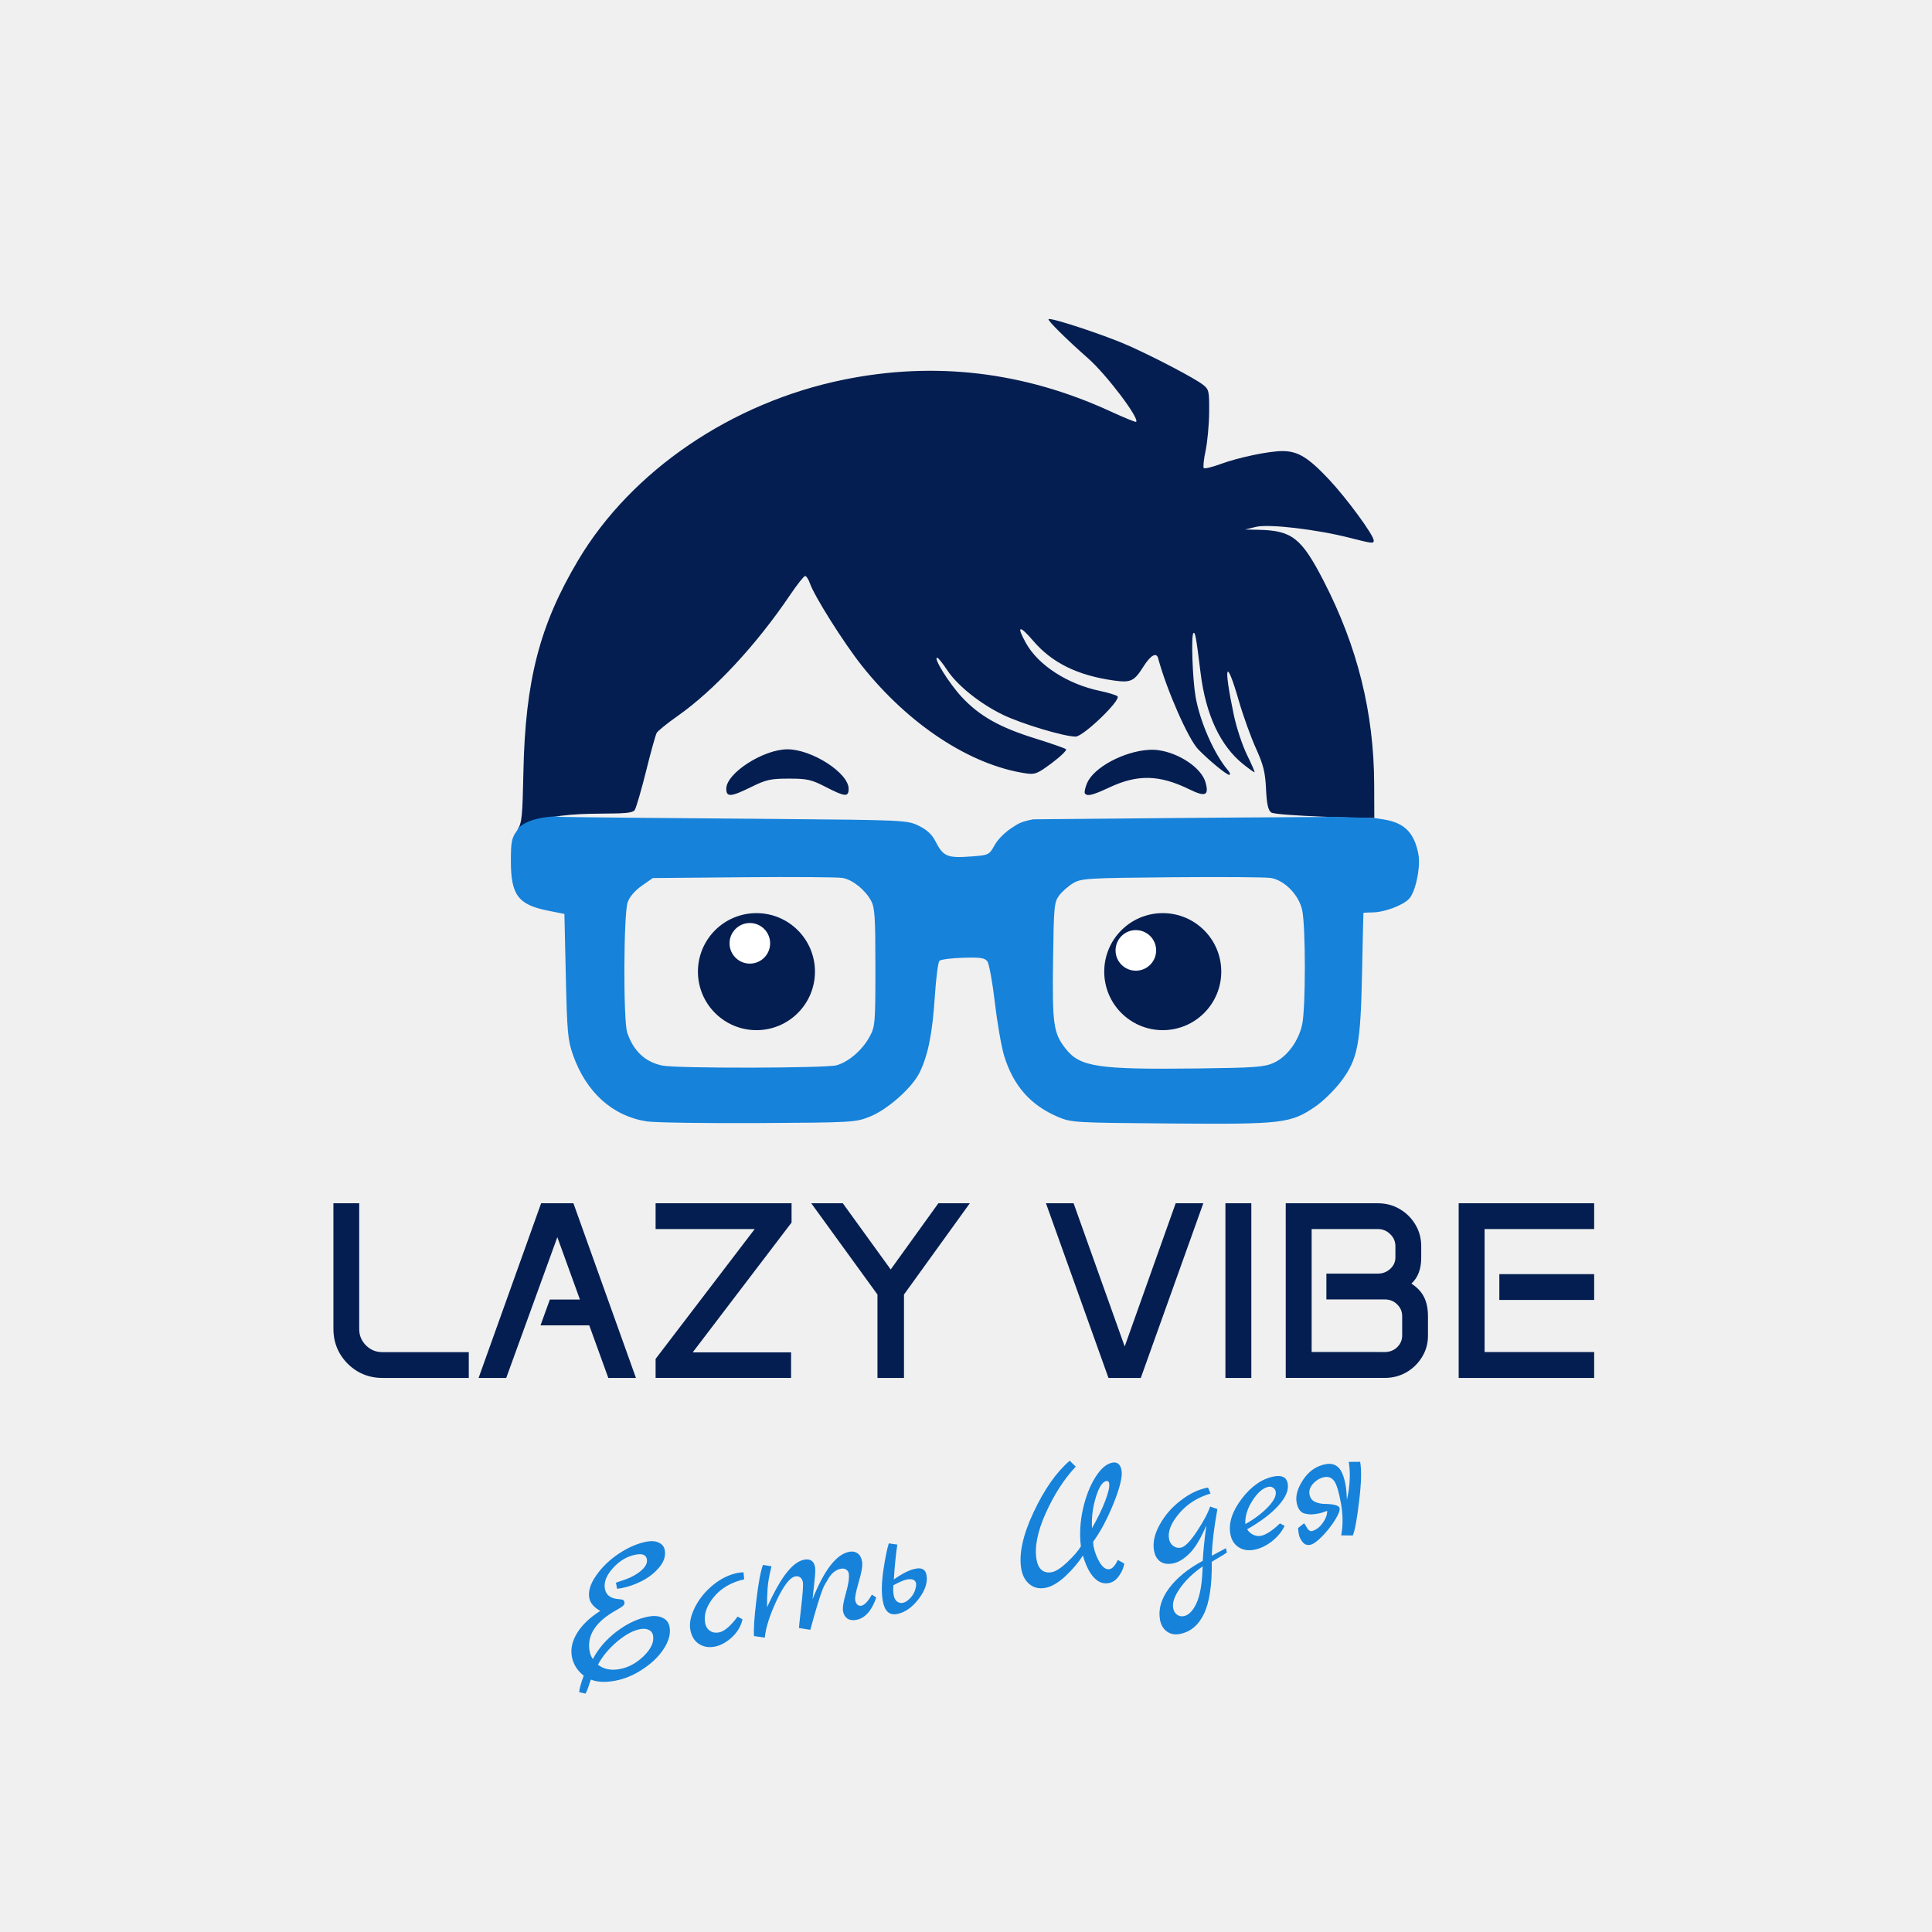
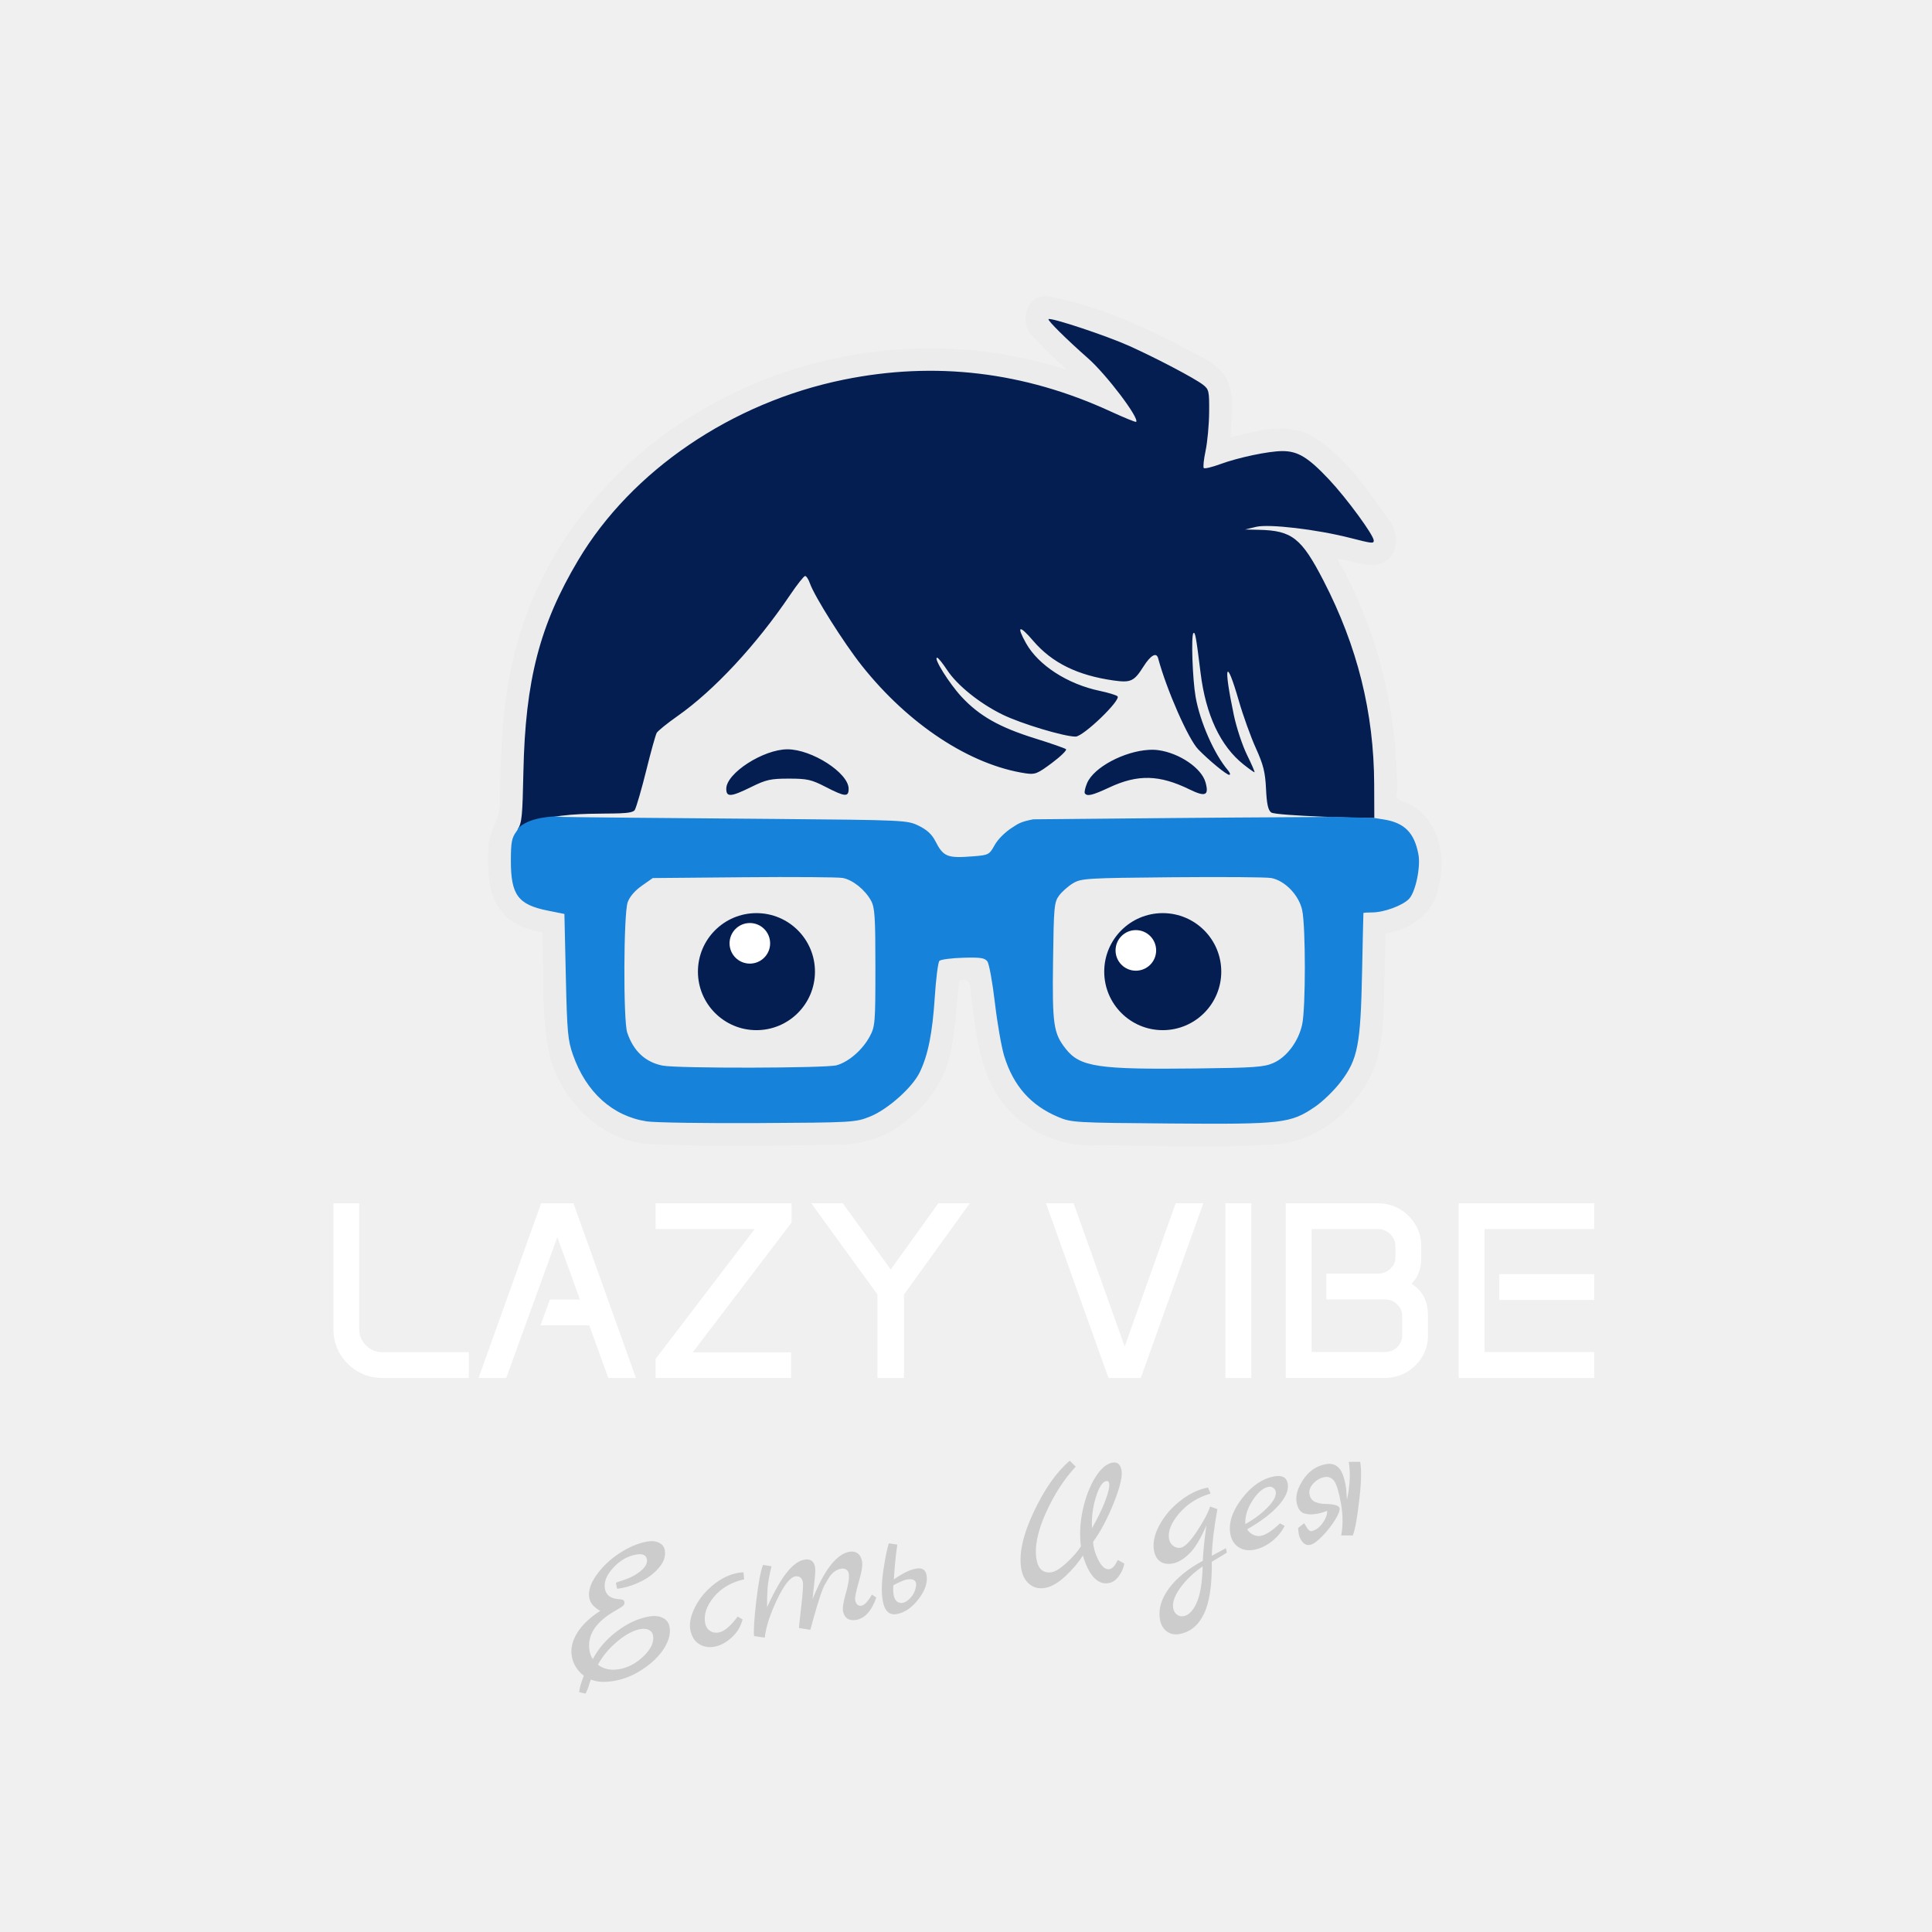
<svg xmlns="http://www.w3.org/2000/svg" width="512" height="512" viewBox="0 0 135.467 135.467" version="1.1" id="svg1" xml:space="preserve">
  <defs id="defs1" />
  <rect style="display:none;fill:#ffffff;stroke-width:0.622;stroke-linecap:round;stroke-linejoin:round;stroke-opacity:0.547" id="rect1" width="135.467" height="135.467" x="0" y="0" />
  <g id="layer4">
-     <path d="m 26.63,115.229 q 0,0.635 -0.61,1.13 -0.597,0.495 -1.384,0.724 -0.775,0.229 -1.499,0.229 -0.191,0 -0.279,-0.013 v -0.432 q 0.025,0 0.737,-0.114 0.711,-0.127 1.194,-0.432 0.495,-0.305 0.495,-0.686 0,-0.457 -0.686,-0.457 -0.927,0 -1.753,0.635 -0.826,0.635 -0.826,1.333 0,0.699 0.864,0.902 0.191,0.051 0.254,0.102 0.064,0.051 0.064,0.178 0,0.127 -0.127,0.216 -0.114,0.076 -0.546,0.229 -2.337,0.8 -2.337,2.489 0,0.343 0.127,0.584 0.775,-0.991 2.007,-1.613 1.232,-0.622 2.375,-0.622 0.597,0 0.953,0.267 0.356,0.254 0.356,0.711 0,0.711 -0.66,1.422 -0.66,0.711 -1.714,1.156 -1.041,0.457 -2.083,0.457 -1.029,0 -1.626,-0.381 -0.013,0.013 -0.114,0.191 -0.254,0.508 -0.432,0.711 l -0.419,-0.178 q 0.089,-0.356 0.521,-1.079 -0.584,-0.66 -0.584,-1.473 0,-0.826 0.66,-1.562 0.673,-0.749 1.867,-1.232 -0.597,-0.495 -0.597,-1.029 0,-0.724 0.762,-1.473 0.762,-0.762 1.854,-1.232 1.105,-0.47 2.07,-0.47 0.508,0 0.813,0.229 0.305,0.216 0.305,0.584 z m -2.667,5.144 q -0.749,0 -1.753,0.572 -0.991,0.572 -1.613,1.359 0.508,0.572 1.435,0.572 0.94,0 1.829,-0.597 0.902,-0.61 0.902,-1.308 0,-0.279 -0.216,-0.432 -0.216,-0.165 -0.584,-0.165 z m 6.871,0.343 0.305,0.254 q -0.305,0.699 -0.978,1.118 -0.673,0.419 -1.308,0.419 -0.622,0 -1.041,-0.394 -0.406,-0.394 -0.406,-1.079 0,-0.686 0.597,-1.486 0.597,-0.8 1.537,-1.321 0.953,-0.521 1.867,-0.521 0.127,0 0.381,0.025 l -0.038,0.495 q -1.397,0.064 -2.324,0.851 -0.914,0.787 -0.914,1.676 0,0.368 0.229,0.597 0.229,0.229 0.597,0.229 0.584,0 1.499,-0.864 z m 9.538,0.152 0.267,0.254 q -0.724,1.295 -1.664,1.295 -0.381,0 -0.597,-0.203 -0.203,-0.216 -0.203,-0.559 0,-0.356 0.419,-1.206 0.419,-0.851 0.445,-1.295 0.013,-0.203 -0.127,-0.33 -0.127,-0.127 -0.356,-0.127 -0.229,0 -0.47,0.114 -0.229,0.102 -0.457,0.343 -0.216,0.241 -0.406,0.47 -0.178,0.229 -0.406,0.648 -0.216,0.419 -0.368,0.699 -0.267,0.521 -0.762,1.562 l -0.762,-0.267 q 0,-0.038 0.419,-1.435 0.419,-1.397 0.419,-1.664 0,-0.267 -0.127,-0.381 -0.127,-0.127 -0.318,-0.127 -0.572,0 -1.587,1.422 -1.003,1.422 -1.283,2.426 l -0.724,-0.241 q 0.064,-0.673 0.597,-2.413 0.533,-1.753 0.902,-2.388 l 0.572,0.203 q -0.394,0.876 -0.546,1.486 -0.152,0.597 -0.267,1.283 1.092,-1.562 1.829,-2.184 0.737,-0.635 1.333,-0.635 0.648,0 0.648,0.648 0,0.254 -0.229,1.003 -0.216,0.749 -0.343,1.181 1.753,-2.819 3.137,-2.819 0.343,0 0.546,0.216 0.203,0.203 0.203,0.622 0,0.406 -0.483,1.359 -0.47,0.953 -0.47,1.206 0,0.241 0.102,0.356 0.102,0.114 0.254,0.114 0.33,0 0.864,-0.635 z m 3.315,-1.245 q 0.699,-0.025 0.699,0.572 0,0.787 -0.851,1.562 -0.838,0.762 -1.689,0.762 -0.8,0 -0.8,-1.079 0,-0.851 0.419,-2.108 0.432,-1.27 0.711,-1.791 l 0.572,0.191 q -0.33,0.965 -0.673,2.362 1.016,-0.47 1.613,-0.47 z m -0.203,1.308 q 0.076,-0.165 0.076,-0.33 -0.038,-0.343 -0.597,-0.343 -0.267,0 -0.991,0.229 -0.102,0.381 -0.102,0.686 0,0.292 0.14,0.47 0.152,0.178 0.394,0.178 0.254,0 0.597,-0.254 0.343,-0.267 0.483,-0.635 z m 14.287,0.597 0.406,0.33 q -0.152,0.432 -0.521,0.787 -0.368,0.368 -0.8,0.368 -0.584,0 -0.953,-0.572 -0.368,-0.572 -0.483,-1.651 -0.584,0.635 -1.46,1.206 -0.876,0.559 -1.537,0.559 -0.66,0 -1.041,-0.445 -0.381,-0.445 -0.381,-1.143 0,-1.587 1.549,-3.772 1.549,-2.184 3.137,-3.111 l 0.343,0.483 q -1.448,1.079 -2.654,2.845 -1.206,1.765 -1.206,3.099 0,0.495 0.229,0.775 0.241,0.267 0.66,0.267 0.432,0 1.194,-0.495 0.762,-0.495 1.143,-0.927 0.064,-1.232 0.584,-2.502 0.533,-1.27 1.257,-2.07 0.737,-0.813 1.372,-0.813 0.533,0 0.533,0.648 0,0.648 -0.953,2.172 -0.953,1.511 -1.892,2.4 -0.025,0.203 -0.025,0.33 0,0.559 0.216,1.168 0.229,0.597 0.597,0.597 0.318,0 0.686,-0.533 z m 0.191,-5.588 q -0.419,0 -0.927,0.991 -0.508,0.978 -0.648,2.083 0.787,-0.94 1.257,-1.727 0.483,-0.8 0.483,-1.156 0,-0.191 -0.165,-0.191 z m 7.417,6.121 0.013,0.305 q -0.127,0.076 -1.156,0.457 -0.406,2.426 -1.194,3.505 -0.787,1.079 -1.93,1.079 -0.533,0 -0.851,-0.343 -0.318,-0.343 -0.318,-0.889 0,-1.092 1.003,-2.045 1.003,-0.94 2.68,-1.486 0.191,-0.851 0.686,-2.4 -0.851,1.295 -1.549,1.753 -0.686,0.457 -1.245,0.457 -0.559,0 -0.851,-0.305 -0.279,-0.305 -0.279,-0.813 0,-0.838 0.699,-1.702 0.699,-0.876 1.753,-1.422 1.067,-0.559 2.057,-0.559 l 0.102,0.445 q -1.41,0.152 -2.426,0.991 -1.003,0.838 -1.003,1.613 0,0.33 0.203,0.546 0.203,0.216 0.495,0.216 0.432,0 1.308,-0.914 0.876,-0.914 1.232,-1.562 l 0.47,0.267 q -0.699,1.867 -0.965,3.15 z m -1.829,0.965 q -1.105,0.508 -1.829,1.219 -0.724,0.711 -0.724,1.295 0,0.305 0.178,0.495 0.178,0.191 0.445,0.191 0.533,0 1.054,-0.749 0.521,-0.749 0.876,-2.451 z m 5.867,-2.007 0.292,0.229 q -0.394,0.546 -1.079,0.914 -0.686,0.356 -1.333,0.356 -0.648,0 -1.041,-0.381 -0.394,-0.381 -0.394,-1.003 0,-1.168 1.232,-2.299 1.245,-1.13 2.515,-1.13 0.838,0 0.838,0.66 0,0.686 -0.889,1.384 -0.876,0.699 -2.477,1.27 0.114,0.292 0.356,0.457 0.241,0.165 0.495,0.165 0.546,0 1.486,-0.622 z m -2.4,-0.381 q 1.029,-0.356 1.765,-0.889 0.737,-0.533 0.737,-0.978 0,-0.165 -0.127,-0.292 -0.127,-0.127 -0.292,-0.127 -0.597,0 -1.295,0.749 -0.686,0.737 -0.787,1.537 z m 3.594,0.927 0.47,-0.254 q 0.038,0.051 0.102,0.229 0.127,0.406 0.33,0.406 0.445,-0.025 0.838,-0.406 0.406,-0.381 0.483,-0.8 -0.406,0.076 -0.66,0.076 -0.254,0 -0.47,-0.025 -0.203,-0.038 -0.419,-0.127 -0.457,-0.178 -0.457,-0.889 0,-0.724 0.749,-1.499 0.749,-0.775 1.753,-0.775 0.533,0 0.813,0.381 0.279,0.381 0.279,1.333 0,0.33 -0.089,1.003 0.572,-1.359 0.597,-2.591 l 0.787,0.14 q 0,0.889 -0.559,2.692 -0.546,1.803 -0.864,2.299 l -0.8,-0.152 q 0.381,-0.991 0.381,-2.21 0,-1.219 -0.178,-1.6 -0.191,-0.419 -0.635,-0.419 -0.432,0 -0.838,0.292 -0.394,0.292 -0.406,0.686 -0.013,0.394 0.279,0.61 0.305,0.203 0.66,0.267 0.965,0.191 0.965,0.483 0,0.241 -0.47,0.762 -0.47,0.521 -1.092,0.965 -0.61,0.432 -0.94,0.432 -0.318,0 -0.483,-0.305 -0.152,-0.292 -0.152,-0.546 0,-0.254 0.025,-0.457 z" id="text16" style="font-size:12.7px;font-family:'Marck Script';-inkscape-font-specification:'Marck Script';text-align:center;text-anchor:middle;fill:#1682da;stroke-width:1.587;stroke-linecap:round;stroke-linejoin:round;stroke-opacity:0.547" transform="rotate(-10.1982)" aria-label="Есть Идея" />
-     <path d="m 23.378,84.37 h 1.809 v 8.819 q 0,0.672 0.474,1.145 0.474,0.474 1.137,0.474 h 6.072 v 1.809 h -6.072 q -0.939,0 -1.723,-0.456 -0.775,-0.465 -1.24,-1.24 -0.456,-0.784 -0.456,-1.731 z m 14.564,0 h 2.265 l 4.384,12.247 H 42.653 L 41.318,92.931 H 37.899 l 0.655,-1.809 h 2.11 l -1.585,-4.375 -3.583,9.87 h -1.938 z m 8.027,10.912 6.95,-9.104 h -6.95 v -1.809 h 9.534 v 1.352 l -6.933,9.104 h 6.899 v 1.791 h -9.5 z m 13.126,-10.912 3.359,4.642 3.342,-4.642 h 2.205 l -4.616,6.399 v 5.848 h -1.86 v -5.848 l -4.642,-6.399 z m 16.183,0 3.583,10.042 3.574,-10.042 h 1.938 L 79.989,96.618 H 77.724 L 73.34,84.37 Z m 10.645,0 h 1.817 v 12.247 h -1.817 z m 4.229,0 h 6.451 q 0.853,0 1.542,0.405 0.689,0.405 1.094,1.085 0.413,0.68 0.413,1.524 v 0.801 q 0,1.197 -0.689,1.817 0.612,0.396 0.887,0.947 0.276,0.543 0.276,1.361 v 1.352 q 0,0.81 -0.413,1.481 -0.405,0.672 -1.094,1.077 -0.689,0.396 -1.524,0.396 h -6.942 z m 6.959,10.43 q 0.5,0 0.853,-0.336 0.353,-0.345 0.353,-0.827 v -1.352 q 0,-0.482 -0.353,-0.827 -0.353,-0.345 -0.861,-0.345 h -4.1 v -1.809 h 3.6 q 0.508,0 0.87,-0.327 0.37,-0.336 0.37,-0.81 v -0.784 q 0,-0.5 -0.37,-0.853 -0.362,-0.353 -0.87,-0.353 h -4.634 v 8.621 z m 5.168,-10.43 h 9.5 v 1.809 h -7.683 v 8.621 h 7.683 v 1.817 h -9.5 z m 2.851,4.97 h 6.649 v 1.809 h -6.649 z" id="text15" style="font-size:17.639px;font-family:Anta;-inkscape-font-specification:Anta;text-align:center;text-anchor:middle;fill:#041e51;stroke-width:1.587;stroke-linecap:round;stroke-linejoin:round;stroke-opacity:0.547" aria-label="LAZY VIBE" />
+     <path d="m 26.63,115.229 q 0,0.635 -0.61,1.13 -0.597,0.495 -1.384,0.724 -0.775,0.229 -1.499,0.229 -0.191,0 -0.279,-0.013 v -0.432 q 0.025,0 0.737,-0.114 0.711,-0.127 1.194,-0.432 0.495,-0.305 0.495,-0.686 0,-0.457 -0.686,-0.457 -0.927,0 -1.753,0.635 -0.826,0.635 -0.826,1.333 0,0.699 0.864,0.902 0.191,0.051 0.254,0.102 0.064,0.051 0.064,0.178 0,0.127 -0.127,0.216 -0.114,0.076 -0.546,0.229 -2.337,0.8 -2.337,2.489 0,0.343 0.127,0.584 0.775,-0.991 2.007,-1.613 1.232,-0.622 2.375,-0.622 0.597,0 0.953,0.267 0.356,0.254 0.356,0.711 0,0.711 -0.66,1.422 -0.66,0.711 -1.714,1.156 -1.041,0.457 -2.083,0.457 -1.029,0 -1.626,-0.381 -0.013,0.013 -0.114,0.191 -0.254,0.508 -0.432,0.711 l -0.419,-0.178 q 0.089,-0.356 0.521,-1.079 -0.584,-0.66 -0.584,-1.473 0,-0.826 0.66,-1.562 0.673,-0.749 1.867,-1.232 -0.597,-0.495 -0.597,-1.029 0,-0.724 0.762,-1.473 0.762,-0.762 1.854,-1.232 1.105,-0.47 2.07,-0.47 0.508,0 0.813,0.229 0.305,0.216 0.305,0.584 z m -2.667,5.144 q -0.749,0 -1.753,0.572 -0.991,0.572 -1.613,1.359 0.508,0.572 1.435,0.572 0.94,0 1.829,-0.597 0.902,-0.61 0.902,-1.308 0,-0.279 -0.216,-0.432 -0.216,-0.165 -0.584,-0.165 z m 6.871,0.343 0.305,0.254 q -0.305,0.699 -0.978,1.118 -0.673,0.419 -1.308,0.419 -0.622,0 -1.041,-0.394 -0.406,-0.394 -0.406,-1.079 0,-0.686 0.597,-1.486 0.597,-0.8 1.537,-1.321 0.953,-0.521 1.867,-0.521 0.127,0 0.381,0.025 l -0.038,0.495 q -1.397,0.064 -2.324,0.851 -0.914,0.787 -0.914,1.676 0,0.368 0.229,0.597 0.229,0.229 0.597,0.229 0.584,0 1.499,-0.864 z m 9.538,0.152 0.267,0.254 q -0.724,1.295 -1.664,1.295 -0.381,0 -0.597,-0.203 -0.203,-0.216 -0.203,-0.559 0,-0.356 0.419,-1.206 0.419,-0.851 0.445,-1.295 0.013,-0.203 -0.127,-0.33 -0.127,-0.127 -0.356,-0.127 -0.229,0 -0.47,0.114 -0.229,0.102 -0.457,0.343 -0.216,0.241 -0.406,0.47 -0.178,0.229 -0.406,0.648 -0.216,0.419 -0.368,0.699 -0.267,0.521 -0.762,1.562 l -0.762,-0.267 q 0,-0.038 0.419,-1.435 0.419,-1.397 0.419,-1.664 0,-0.267 -0.127,-0.381 -0.127,-0.127 -0.318,-0.127 -0.572,0 -1.587,1.422 -1.003,1.422 -1.283,2.426 l -0.724,-0.241 q 0.064,-0.673 0.597,-2.413 0.533,-1.753 0.902,-2.388 l 0.572,0.203 q -0.394,0.876 -0.546,1.486 -0.152,0.597 -0.267,1.283 1.092,-1.562 1.829,-2.184 0.737,-0.635 1.333,-0.635 0.648,0 0.648,0.648 0,0.254 -0.229,1.003 -0.216,0.749 -0.343,1.181 1.753,-2.819 3.137,-2.819 0.343,0 0.546,0.216 0.203,0.203 0.203,0.622 0,0.406 -0.483,1.359 -0.47,0.953 -0.47,1.206 0,0.241 0.102,0.356 0.102,0.114 0.254,0.114 0.33,0 0.864,-0.635 z m 3.315,-1.245 q 0.699,-0.025 0.699,0.572 0,0.787 -0.851,1.562 -0.838,0.762 -1.689,0.762 -0.8,0 -0.8,-1.079 0,-0.851 0.419,-2.108 0.432,-1.27 0.711,-1.791 l 0.572,0.191 q -0.33,0.965 -0.673,2.362 1.016,-0.47 1.613,-0.47 z m -0.203,1.308 q 0.076,-0.165 0.076,-0.33 -0.038,-0.343 -0.597,-0.343 -0.267,0 -0.991,0.229 -0.102,0.381 -0.102,0.686 0,0.292 0.14,0.47 0.152,0.178 0.394,0.178 0.254,0 0.597,-0.254 0.343,-0.267 0.483,-0.635 z m 14.287,0.597 0.406,0.33 q -0.152,0.432 -0.521,0.787 -0.368,0.368 -0.8,0.368 -0.584,0 -0.953,-0.572 -0.368,-0.572 -0.483,-1.651 -0.584,0.635 -1.46,1.206 -0.876,0.559 -1.537,0.559 -0.66,0 -1.041,-0.445 -0.381,-0.445 -0.381,-1.143 0,-1.587 1.549,-3.772 1.549,-2.184 3.137,-3.111 l 0.343,0.483 q -1.448,1.079 -2.654,2.845 -1.206,1.765 -1.206,3.099 0,0.495 0.229,0.775 0.241,0.267 0.66,0.267 0.432,0 1.194,-0.495 0.762,-0.495 1.143,-0.927 0.064,-1.232 0.584,-2.502 0.533,-1.27 1.257,-2.07 0.737,-0.813 1.372,-0.813 0.533,0 0.533,0.648 0,0.648 -0.953,2.172 -0.953,1.511 -1.892,2.4 -0.025,0.203 -0.025,0.33 0,0.559 0.216,1.168 0.229,0.597 0.597,0.597 0.318,0 0.686,-0.533 z m 0.191,-5.588 q -0.419,0 -0.927,0.991 -0.508,0.978 -0.648,2.083 0.787,-0.94 1.257,-1.727 0.483,-0.8 0.483,-1.156 0,-0.191 -0.165,-0.191 z m 7.417,6.121 0.013,0.305 q -0.127,0.076 -1.156,0.457 -0.406,2.426 -1.194,3.505 -0.787,1.079 -1.93,1.079 -0.533,0 -0.851,-0.343 -0.318,-0.343 -0.318,-0.889 0,-1.092 1.003,-2.045 1.003,-0.94 2.68,-1.486 0.191,-0.851 0.686,-2.4 -0.851,1.295 -1.549,1.753 -0.686,0.457 -1.245,0.457 -0.559,0 -0.851,-0.305 -0.279,-0.305 -0.279,-0.813 0,-0.838 0.699,-1.702 0.699,-0.876 1.753,-1.422 1.067,-0.559 2.057,-0.559 l 0.102,0.445 q -1.41,0.152 -2.426,0.991 -1.003,0.838 -1.003,1.613 0,0.33 0.203,0.546 0.203,0.216 0.495,0.216 0.432,0 1.308,-0.914 0.876,-0.914 1.232,-1.562 l 0.47,0.267 q -0.699,1.867 -0.965,3.15 z m -1.829,0.965 q -1.105,0.508 -1.829,1.219 -0.724,0.711 -0.724,1.295 0,0.305 0.178,0.495 0.178,0.191 0.445,0.191 0.533,0 1.054,-0.749 0.521,-0.749 0.876,-2.451 z m 5.867,-2.007 0.292,0.229 q -0.394,0.546 -1.079,0.914 -0.686,0.356 -1.333,0.356 -0.648,0 -1.041,-0.381 -0.394,-0.381 -0.394,-1.003 0,-1.168 1.232,-2.299 1.245,-1.13 2.515,-1.13 0.838,0 0.838,0.66 0,0.686 -0.889,1.384 -0.876,0.699 -2.477,1.27 0.114,0.292 0.356,0.457 0.241,0.165 0.495,0.165 0.546,0 1.486,-0.622 z m -2.4,-0.381 q 1.029,-0.356 1.765,-0.889 0.737,-0.533 0.737,-0.978 0,-0.165 -0.127,-0.292 -0.127,-0.127 -0.292,-0.127 -0.597,0 -1.295,0.749 -0.686,0.737 -0.787,1.537 z m 3.594,0.927 0.47,-0.254 q 0.038,0.051 0.102,0.229 0.127,0.406 0.33,0.406 0.445,-0.025 0.838,-0.406 0.406,-0.381 0.483,-0.8 -0.406,0.076 -0.66,0.076 -0.254,0 -0.47,-0.025 -0.203,-0.038 -0.419,-0.127 -0.457,-0.178 -0.457,-0.889 0,-0.724 0.749,-1.499 0.749,-0.775 1.753,-0.775 0.533,0 0.813,0.381 0.279,0.381 0.279,1.333 0,0.33 -0.089,1.003 0.572,-1.359 0.597,-2.591 l 0.787,0.14 q 0,0.889 -0.559,2.692 -0.546,1.803 -0.864,2.299 l -0.8,-0.152 q 0.381,-0.991 0.381,-2.21 0,-1.219 -0.178,-1.6 -0.191,-0.419 -0.635,-0.419 -0.432,0 -0.838,0.292 -0.394,0.292 -0.406,0.686 -0.013,0.394 0.279,0.61 0.305,0.203 0.66,0.267 0.965,0.191 0.965,0.483 0,0.241 -0.47,0.762 -0.47,0.521 -1.092,0.965 -0.61,0.432 -0.94,0.432 -0.318,0 -0.483,-0.305 -0.152,-0.292 -0.152,-0.546 0,-0.254 0.025,-0.457 z" id="text16" style="font-size:12.7px;font-family:'Marck Script';-inkscape-font-specification:'Marck Script';text-align:center;text-anchor:middle;fill:#cccccc;stroke-width:1.058;stroke-linecap:round;stroke-linejoin:round;stroke-opacity:1;stroke:none;paint-order:stroke markers fill;stroke-dasharray:none" transform="rotate(-10.1982)" aria-label="Есть Идея" />
+     <path d="m 23.378,84.37 h 1.809 v 8.819 q 0,0.672 0.474,1.145 0.474,0.474 1.137,0.474 h 6.072 v 1.809 h -6.072 q -0.939,0 -1.723,-0.456 -0.775,-0.465 -1.24,-1.24 -0.456,-0.784 -0.456,-1.731 z m 14.564,0 h 2.265 l 4.384,12.247 H 42.653 L 41.318,92.931 H 37.899 l 0.655,-1.809 h 2.11 l -1.585,-4.375 -3.583,9.87 h -1.938 z m 8.027,10.912 6.95,-9.104 h -6.95 v -1.809 h 9.534 v 1.352 l -6.933,9.104 h 6.899 v 1.791 h -9.5 z m 13.126,-10.912 3.359,4.642 3.342,-4.642 h 2.205 l -4.616,6.399 v 5.848 h -1.86 v -5.848 l -4.642,-6.399 z m 16.183,0 3.583,10.042 3.574,-10.042 h 1.938 L 79.989,96.618 H 77.724 L 73.34,84.37 Z m 10.645,0 h 1.817 v 12.247 h -1.817 z m 4.229,0 h 6.451 q 0.853,0 1.542,0.405 0.689,0.405 1.094,1.085 0.413,0.68 0.413,1.524 v 0.801 q 0,1.197 -0.689,1.817 0.612,0.396 0.887,0.947 0.276,0.543 0.276,1.361 v 1.352 q 0,0.81 -0.413,1.481 -0.405,0.672 -1.094,1.077 -0.689,0.396 -1.524,0.396 h -6.942 z m 6.959,10.43 q 0.5,0 0.853,-0.336 0.353,-0.345 0.353,-0.827 v -1.352 q 0,-0.482 -0.353,-0.827 -0.353,-0.345 -0.861,-0.345 h -4.1 v -1.809 h 3.6 q 0.508,0 0.87,-0.327 0.37,-0.336 0.37,-0.81 v -0.784 q 0,-0.5 -0.37,-0.853 -0.362,-0.353 -0.87,-0.353 h -4.634 v 8.621 z m 5.168,-10.43 h 9.5 v 1.809 h -7.683 v 8.621 h 7.683 v 1.817 h -9.5 z m 2.851,4.97 h 6.649 v 1.809 h -6.649 z" id="text15" style="font-size:17.639px;font-family:Anta;-inkscape-font-specification:Anta;text-align:center;text-anchor:middle;fill:#ffffff;stroke-width:1.058;stroke-linecap:round;stroke-linejoin:round;stroke-opacity:1;stroke:none;paint-order:stroke markers fill;stroke-dasharray:none" aria-label="LAZY VIBE" />
  </g>
-   <g id="layer1">
-     <path id="path8" style="fill:#041e51;stroke-width:0.507;fill-opacity:1" d="m 73.52,22.378 c -0.084,0.084 1.264,1.419 2.771,2.746 1.289,1.134 3.618,4.211 3.373,4.456 -0.035,0.035 -0.843,-0.295 -1.796,-0.733 -6.061,-2.787 -12.31,-3.53 -18.715,-2.225 -7.842,1.598 -14.871,6.377 -18.608,12.651 -2.702,4.536 -3.711,8.431 -3.845,14.839 -0.065,3.128 -0.107,3.59 -0.402,4.04 2.715,-1.723 7.872,-0.727 8.213,-1.363 0.119,-0.222 0.48,-1.469 0.803,-2.771 0.322,-1.302 0.651,-2.483 0.73,-2.626 0.08,-0.142 0.739,-0.676 1.466,-1.186 2.566,-1.802 5.529,-4.99 7.893,-8.494 0.492,-0.729 0.964,-1.325 1.05,-1.325 0.086,0 0.236,0.231 0.335,0.514 0.321,0.92 2.38,4.185 3.642,5.775 3.28,4.132 7.603,6.972 11.496,7.55 0.649,0.096 0.819,0.028 1.836,-0.732 0.616,-0.461 1.059,-0.894 0.983,-0.962 -0.076,-0.068 -1.063,-0.412 -2.193,-0.764 -2.476,-0.772 -3.889,-1.573 -5.13,-2.91 -0.872,-0.94 -2.008,-2.762 -1.708,-2.74 0.075,0.005 0.383,0.387 0.686,0.849 0.707,1.08 2.287,2.353 3.898,3.14 1.3,0.636 4.308,1.541 5.119,1.542 0.542,1.52e-4 3.22,-2.579 2.938,-2.829 -0.095,-0.084 -0.655,-0.254 -1.244,-0.378 -2.263,-0.475 -4.306,-1.797 -5.173,-3.349 -0.69,-1.234 -0.469,-1.303 0.509,-0.158 1.316,1.541 3.112,2.425 5.648,2.78 1.194,0.167 1.427,0.058 2.081,-0.978 0.501,-0.794 0.91,-1.026 1.028,-0.585 0.597,2.218 2.118,5.675 2.812,6.39 0.755,0.778 1.982,1.787 2.172,1.787 0.101,0 0.064,-0.141 -0.083,-0.313 -0.97,-1.14 -1.963,-3.393 -2.273,-5.156 -0.215,-1.223 -0.322,-4.297 -0.155,-4.464 0.124,-0.124 0.191,0.244 0.504,2.783 0.364,2.948 1.394,5.141 3.019,6.428 0.377,0.299 0.72,0.543 0.762,0.543 0.042,0 -0.192,-0.543 -0.519,-1.206 -0.327,-0.664 -0.747,-1.931 -0.932,-2.815 -0.749,-3.577 -0.548,-4.113 0.36,-0.964 0.295,1.022 0.828,2.501 1.184,3.288 0.531,1.172 0.66,1.687 0.715,2.86 0.05,1.054 0.144,1.488 0.36,1.653 0.322,0.246 6.869,0.414 7.233,0.393 l -0.009,-2.365 c -0.019,-5.035 -1.172,-9.666 -3.555,-14.282 -1.542,-2.986 -2.205,-3.51 -4.518,-3.563 l -0.983,-0.022 0.781,-0.187 c 0.898,-0.215 4.256,0.18 6.584,0.776 1.552,0.397 1.661,0.409 1.661,0.184 0,-0.373 -1.9,-2.965 -3.137,-4.28 -1.461,-1.553 -2.18,-1.991 -3.268,-1.991 -0.959,0 -3.089,0.448 -4.369,0.919 -0.568,0.209 -1.083,0.331 -1.143,0.271 -0.06,-0.06 -0.003,-0.607 0.126,-1.215 0.129,-0.609 0.241,-1.821 0.249,-2.694 0.013,-1.49 -0.014,-1.61 -0.433,-1.935 -0.577,-0.448 -3.247,-1.852 -5.17,-2.719 -1.593,-0.718 -5.516,-2.019 -5.659,-1.876 z M 55.215,52.54 c -1.69,0 -4.29,1.675 -4.29,2.764 0,0.607 0.317,0.583 1.761,-0.128 1.037,-0.511 1.355,-0.581 2.629,-0.581 1.284,0 1.577,0.066 2.576,0.581 1.363,0.702 1.613,0.723 1.613,0.13 0,-1.105 -2.576,-2.766 -4.29,-2.766 z m 25.315,0.04 c -1.688,0.101 -3.836,1.209 -4.31,2.338 -0.131,0.312 -0.201,0.629 -0.155,0.703 0.148,0.239 0.532,0.149 1.717,-0.406 1.996,-0.934 3.511,-0.897 5.624,0.137 1.116,0.546 1.379,0.43 1.122,-0.495 -0.277,-0.997 -1.827,-2.054 -3.308,-2.257 -0.216,-0.03 -0.448,-0.036 -0.689,-0.021 z" />
-     <path id="path1" style="display:inline;fill:#1682da;stroke-width:0.507;fill-opacity:1" d="m 39.448,57.235 -0.421,0.008 c 0,0 -1.737,1.78e-4 -2.581,0.728 -0.02,0.017 -0.046,0.029 -0.068,0.044 -0.047,0.09 -0.09,0.18 -0.155,0.268 -0.344,0.465 -0.402,0.767 -0.402,2.092 0,2.378 0.508,3.059 2.592,3.476 l 1.162,0.233 0.099,4.371 c 0.089,3.932 0.14,4.486 0.504,5.518 0.924,2.62 2.774,4.287 5.169,4.655 0.561,0.086 4.077,0.14 7.812,0.119 6.616,-0.037 6.819,-0.048 7.826,-0.448 1.246,-0.494 2.987,-2.04 3.505,-3.114 0.585,-1.213 0.89,-2.739 1.054,-5.269 0.084,-1.305 0.231,-2.45 0.326,-2.545 0.095,-0.095 0.84,-0.192 1.657,-0.216 1.226,-0.036 1.524,0.009 1.707,0.26 0.122,0.167 0.359,1.476 0.527,2.908 0.168,1.432 0.461,3.107 0.651,3.722 0.645,2.088 1.85,3.454 3.763,4.265 0.947,0.402 1.13,0.413 7.898,0.467 7.849,0.062 8.419,-0.004 10.14,-1.177 0.54,-0.368 1.354,-1.161 1.808,-1.762 1.185,-1.57 1.381,-2.58 1.484,-7.661 0.046,-2.261 0.088,-4.131 0.094,-4.156 0.006,-0.025 0.278,-0.044 0.605,-0.044 0.843,0 2.154,-0.484 2.601,-0.959 0.451,-0.48 0.817,-2.228 0.651,-3.11 -0.286,-1.524 -0.981,-2.222 -2.441,-2.451 l -0.651,-0.102 v -5.16e-4 l -0.01,0.002 -3.064,-0.086 c 0.874,0.02 -5.068,0.033 -10.831,0.086 l -10.015,0.092 c -0.84,0.168 -1.023,0.283 -1.422,0.548 -0.521,0.322 -1.039,0.831 -1.274,1.251 -0.386,0.69 -0.426,0.711 -1.541,0.798 -1.799,0.14 -2.061,0.032 -2.632,-1.086 -0.233,-0.456 -0.594,-0.787 -1.158,-1.06 -0.807,-0.391 -0.959,-0.398 -10.239,-0.479 -5.181,-0.045 -15.045,-0.115 -15.172,-0.156 -0.027,-0.009 0.261,-0.021 0.442,-0.032 z m 17.362,4.266 c 1.26,0.009 2.122,0.03 2.282,0.06 0.699,0.131 1.564,0.825 1.983,1.591 0.264,0.483 0.306,1.125 0.306,4.671 0,3.889 -0.021,4.151 -0.392,4.843 -0.506,0.946 -1.477,1.791 -2.329,2.028 -0.753,0.209 -11.175,0.229 -12.204,0.023 -1.21,-0.242 -2.044,-1.021 -2.478,-2.318 -0.281,-0.84 -0.256,-8.295 0.03,-9.126 0.134,-0.388 0.502,-0.821 0.988,-1.162 l 0.775,-0.544 6.37,-0.057 c 1.752,-0.016 3.409,-0.018 4.669,-0.008 z m 30.041,5.16e-4 c 1.257,0.01 2.12,0.032 2.284,0.063 0.962,0.18 1.946,1.202 2.171,2.255 0.248,1.157 0.248,6.85 0,8.007 -0.255,1.188 -1.075,2.289 -2.014,2.705 -0.657,0.291 -1.333,0.339 -5.395,0.387 -6.918,0.081 -8.172,-0.108 -9.173,-1.381 -0.856,-1.089 -0.945,-1.696 -0.887,-6.11 0.051,-3.88 0.078,-4.168 0.43,-4.641 0.207,-0.277 0.65,-0.665 0.983,-0.862 0.571,-0.336 0.986,-0.361 6.947,-0.414 1.743,-0.016 3.395,-0.018 4.652,-0.008 z" />
+   <g id="g10">
+     <path id="path2" style="fill:#ececec;fill-opacity:1;stroke-width:0.507" d="m 73.199,20.779 c -1.358,0.078 -1.654,1.937 -0.813,2.79 0.779,0.815 1.594,1.599 2.42,2.366 -8.385,-2.742 -17.893,-1.699 -25.502,2.758 -6.573,3.756 -11.699,10.189 -13.342,17.633 -0.792,3.286 -0.843,6.678 -0.914,10.038 0.004,1.102 -0.814,1.975 -0.801,3.084 -0.034,1.565 -0.106,3.381 1.052,4.601 0.692,0.783 1.711,1.182 2.726,1.322 0.142,2.974 -0.131,6.014 0.587,8.928 0.948,3.148 3.816,5.897 7.224,5.928 4.319,0.196 8.646,0.095 12.967,0.037 1.744,-0.022 3.483,-0.571 4.808,-1.73 1.725,-1.309 2.899,-3.292 3.166,-5.446 0.262,-1.43 0.308,-2.887 0.472,-4.33 0.565,-0.164 0.831,0.084 0.787,0.67 0.405,2.876 0.572,6.107 2.668,8.364 1.624,1.82 4.127,2.699 6.536,2.504 4.277,0.033 8.572,0.251 12.838,-0.124 3.036,-0.542 5.571,-3 6.495,-5.901 0.56,-2.208 0.427,-4.514 0.534,-6.772 0.013,-0.684 0.016,-1.369 0.055,-2.052 1.693,-0.232 3.391,-1.385 3.674,-3.168 0.651,-2.155 0.028,-4.983 -2.176,-5.98 -0.375,-0.179 -0.901,-0.183 -0.699,-0.745 0.021,-5.279 -1.164,-10.569 -3.593,-15.266 -0.074,-0.355 -0.943,-1.27 -0.33,-1.078 0.991,0.168 2.101,0.677 3.062,0.184 1.088,-0.674 0.959,-2.296 0.137,-3.135 -1.553,-2.205 -3.163,-4.579 -5.602,-5.873 -1.737,-0.698 -3.624,-0.158 -5.351,0.284 0.018,-1.444 0.39,-3.086 -0.431,-4.38 -0.904,-1.161 -2.375,-1.551 -3.573,-2.297 -2.792,-1.407 -5.722,-2.658 -8.807,-3.221 -0.091,0.005 -0.184,-0.009 -0.275,0.006 z" />
+   </g>
+   <g id="layer1" style="display:inline">
+     <path id="path8" style="fill:#041e51;fill-opacity:1;stroke-width:0.507" d="m 73.52,22.378 c -0.084,0.084 1.264,1.419 2.771,2.746 1.289,1.134 3.618,4.211 3.373,4.456 -0.035,0.035 -0.843,-0.295 -1.796,-0.733 -6.061,-2.787 -12.31,-3.53 -18.715,-2.225 -7.842,1.598 -14.871,6.377 -18.608,12.651 -2.702,4.536 -3.711,8.431 -3.845,14.839 -0.065,3.128 -0.107,3.59 -0.402,4.04 2.715,-1.723 7.872,-0.727 8.213,-1.363 0.119,-0.222 0.48,-1.469 0.803,-2.771 0.322,-1.302 0.651,-2.483 0.73,-2.626 0.08,-0.142 0.739,-0.676 1.466,-1.186 2.566,-1.802 5.529,-4.99 7.893,-8.494 0.492,-0.729 0.964,-1.325 1.05,-1.325 0.086,0 0.236,0.231 0.335,0.514 0.321,0.92 2.38,4.185 3.642,5.775 3.28,4.132 7.603,6.972 11.496,7.55 0.649,0.096 0.819,0.028 1.836,-0.732 0.616,-0.461 1.059,-0.894 0.983,-0.962 -0.076,-0.068 -1.063,-0.412 -2.193,-0.764 -2.476,-0.772 -3.889,-1.573 -5.13,-2.91 -0.872,-0.94 -2.008,-2.762 -1.708,-2.74 0.075,0.005 0.383,0.387 0.686,0.849 0.707,1.08 2.287,2.353 3.898,3.14 1.3,0.636 4.308,1.541 5.119,1.542 0.542,1.52e-4 3.22,-2.579 2.938,-2.829 -0.095,-0.084 -0.655,-0.254 -1.244,-0.378 -2.263,-0.475 -4.306,-1.797 -5.173,-3.349 -0.69,-1.234 -0.469,-1.303 0.509,-0.158 1.316,1.541 3.112,2.425 5.648,2.78 1.194,0.167 1.427,0.058 2.081,-0.978 0.501,-0.794 0.91,-1.026 1.028,-0.585 0.597,2.218 2.118,5.675 2.812,6.39 0.755,0.778 1.982,1.787 2.172,1.787 0.101,0 0.064,-0.141 -0.083,-0.313 -0.97,-1.14 -1.963,-3.393 -2.273,-5.156 -0.215,-1.223 -0.322,-4.297 -0.155,-4.464 0.124,-0.124 0.191,0.244 0.504,2.783 0.364,2.948 1.394,5.141 3.019,6.428 0.377,0.299 0.72,0.543 0.762,0.543 0.042,0 -0.192,-0.543 -0.519,-1.206 -0.327,-0.664 -0.747,-1.931 -0.932,-2.815 -0.749,-3.577 -0.548,-4.113 0.36,-0.964 0.295,1.022 0.828,2.501 1.184,3.288 0.531,1.172 0.66,1.687 0.715,2.86 0.05,1.054 0.144,1.488 0.36,1.653 0.322,0.246 6.869,0.414 7.233,0.393 l -0.009,-2.365 c -0.019,-5.035 -1.172,-9.666 -3.555,-14.282 -1.542,-2.986 -2.205,-3.51 -4.518,-3.563 l -0.983,-0.022 0.781,-0.187 c 0.898,-0.215 4.256,0.18 6.584,0.776 1.552,0.397 1.661,0.409 1.661,0.184 0,-0.373 -1.9,-2.965 -3.137,-4.28 -1.461,-1.553 -2.18,-1.991 -3.268,-1.991 -0.959,0 -3.089,0.448 -4.369,0.919 -0.568,0.209 -1.083,0.331 -1.143,0.271 -0.06,-0.06 -0.003,-0.607 0.126,-1.215 0.129,-0.609 0.241,-1.821 0.249,-2.694 0.013,-1.49 -0.014,-1.61 -0.433,-1.935 -0.577,-0.448 -3.247,-1.852 -5.17,-2.719 -1.593,-0.718 -5.516,-2.019 -5.659,-1.876 z M 55.215,52.54 c -1.69,0 -4.29,1.675 -4.29,2.764 0,0.607 0.317,0.583 1.761,-0.128 1.037,-0.511 1.355,-0.581 2.629,-0.581 1.284,0 1.577,0.066 2.576,0.581 1.363,0.702 1.613,0.723 1.613,0.13 0,-1.105 -2.576,-2.766 -4.29,-2.766 z m 25.315,0.04 c -1.688,0.101 -3.836,1.209 -4.31,2.338 -0.131,0.312 -0.201,0.629 -0.155,0.703 0.148,0.239 0.532,0.149 1.717,-0.406 1.996,-0.934 3.511,-0.897 5.624,0.137 1.116,0.546 1.379,0.43 1.122,-0.495 -0.277,-0.997 -1.827,-2.054 -3.308,-2.257 -0.216,-0.03 -0.448,-0.036 -0.689,-0.021 z" />
+     <path id="path1" style="display:inline;fill:#1682da;fill-opacity:1;stroke-width:0.507" d="m 39.448,57.235 -0.421,0.008 c 0,0 -1.737,1.78e-4 -2.581,0.728 -0.02,0.017 -0.046,0.029 -0.068,0.044 -0.047,0.09 -0.09,0.18 -0.155,0.268 -0.344,0.465 -0.402,0.767 -0.402,2.092 0,2.378 0.508,3.059 2.592,3.476 l 1.162,0.233 0.099,4.371 c 0.089,3.932 0.14,4.486 0.504,5.518 0.924,2.62 2.774,4.287 5.169,4.655 0.561,0.086 4.077,0.14 7.812,0.119 6.616,-0.037 6.819,-0.048 7.826,-0.448 1.246,-0.494 2.987,-2.04 3.505,-3.114 0.585,-1.213 0.89,-2.739 1.054,-5.269 0.084,-1.305 0.231,-2.45 0.326,-2.545 0.095,-0.095 0.84,-0.192 1.657,-0.216 1.226,-0.036 1.524,0.009 1.707,0.26 0.122,0.167 0.359,1.476 0.527,2.908 0.168,1.432 0.461,3.107 0.651,3.722 0.645,2.088 1.85,3.454 3.763,4.265 0.947,0.402 1.13,0.413 7.898,0.467 7.849,0.062 8.419,-0.004 10.14,-1.177 0.54,-0.368 1.354,-1.161 1.808,-1.762 1.185,-1.57 1.381,-2.58 1.484,-7.661 0.046,-2.261 0.088,-4.131 0.094,-4.156 0.006,-0.025 0.278,-0.044 0.605,-0.044 0.843,0 2.154,-0.484 2.601,-0.959 0.451,-0.48 0.817,-2.228 0.651,-3.11 -0.286,-1.524 -0.981,-2.222 -2.441,-2.451 l -0.651,-0.102 v -5.16e-4 l -0.01,0.002 -3.064,-0.086 c 0.874,0.02 -5.068,0.033 -10.831,0.086 l -10.015,0.092 c -0.84,0.168 -1.023,0.283 -1.422,0.548 -0.521,0.322 -1.039,0.831 -1.274,1.251 -0.386,0.69 -0.426,0.711 -1.541,0.798 -1.799,0.14 -2.061,0.032 -2.632,-1.086 -0.233,-0.456 -0.594,-0.787 -1.158,-1.06 -0.807,-0.391 -0.959,-0.398 -10.239,-0.479 -5.181,-0.045 -15.045,-0.115 -15.172,-0.156 -0.027,-0.009 0.261,-0.021 0.442,-0.032 z m 17.362,4.266 c 1.26,0.009 2.122,0.03 2.282,0.06 0.699,0.131 1.564,0.825 1.983,1.591 0.264,0.483 0.306,1.125 0.306,4.671 0,3.889 -0.021,4.151 -0.392,4.843 -0.506,0.946 -1.477,1.791 -2.329,2.028 -0.753,0.209 -11.175,0.229 -12.204,0.023 -1.21,-0.242 -2.044,-1.021 -2.478,-2.318 -0.281,-0.84 -0.256,-8.295 0.03,-9.126 0.134,-0.388 0.502,-0.821 0.988,-1.162 l 0.775,-0.544 6.37,-0.057 c 1.752,-0.016 3.409,-0.018 4.669,-0.008 z m 30.041,5.16e-4 c 1.257,0.01 2.12,0.032 2.284,0.063 0.962,0.18 1.946,1.202 2.171,2.255 0.248,1.157 0.248,6.85 0,8.007 -0.255,1.188 -1.075,2.289 -2.014,2.705 -0.657,0.291 -1.333,0.339 -5.395,0.387 -6.918,0.081 -8.172,-0.108 -9.173,-1.381 -0.856,-1.089 -0.945,-1.696 -0.887,-6.11 0.051,-3.88 0.078,-4.168 0.43,-4.641 0.207,-0.277 0.65,-0.665 0.983,-0.862 0.571,-0.336 0.986,-0.361 6.947,-0.414 1.743,-0.016 3.395,-0.018 4.652,-0.008 z" />
    <g id="g6">
-       <circle style="fill:#041e51;stroke-width:1.587;stroke-linecap:round;stroke-linejoin:round;stroke-opacity:0.547;fill-opacity:1" id="path4" cx="53.04" cy="68.129" r="4.103" />
+       <circle style="fill:#041e51;fill-opacity:1;stroke-width:1.587;stroke-linecap:round;stroke-linejoin:round;stroke-opacity:0.547" id="path4" cx="53.04" cy="68.129" r="4.103" />
      <circle style="fill:#ffffff;stroke-width:1.587;stroke-linecap:round;stroke-linejoin:round;stroke-opacity:0.547" id="path3" cx="52.577" cy="66.143" r="1.423" />
    </g>
    <g id="g7">
-       <circle style="fill:#041e51;stroke-width:1.587;stroke-linecap:round;stroke-linejoin:round;stroke-opacity:0.547;fill-opacity:1" id="circle4" cx="81.529" cy="68.129" r="4.103" />
+       <circle style="fill:#041e51;fill-opacity:1;stroke-width:1.587;stroke-linecap:round;stroke-linejoin:round;stroke-opacity:0.547" id="circle4" cx="81.529" cy="68.129" r="4.103" />
      <circle style="fill:#ffffff;stroke-width:1.587;stroke-linecap:round;stroke-linejoin:round;stroke-opacity:0.547" id="circle3" cx="79.643" cy="66.64" r="1.423" />
    </g>
  </g>
</svg>
